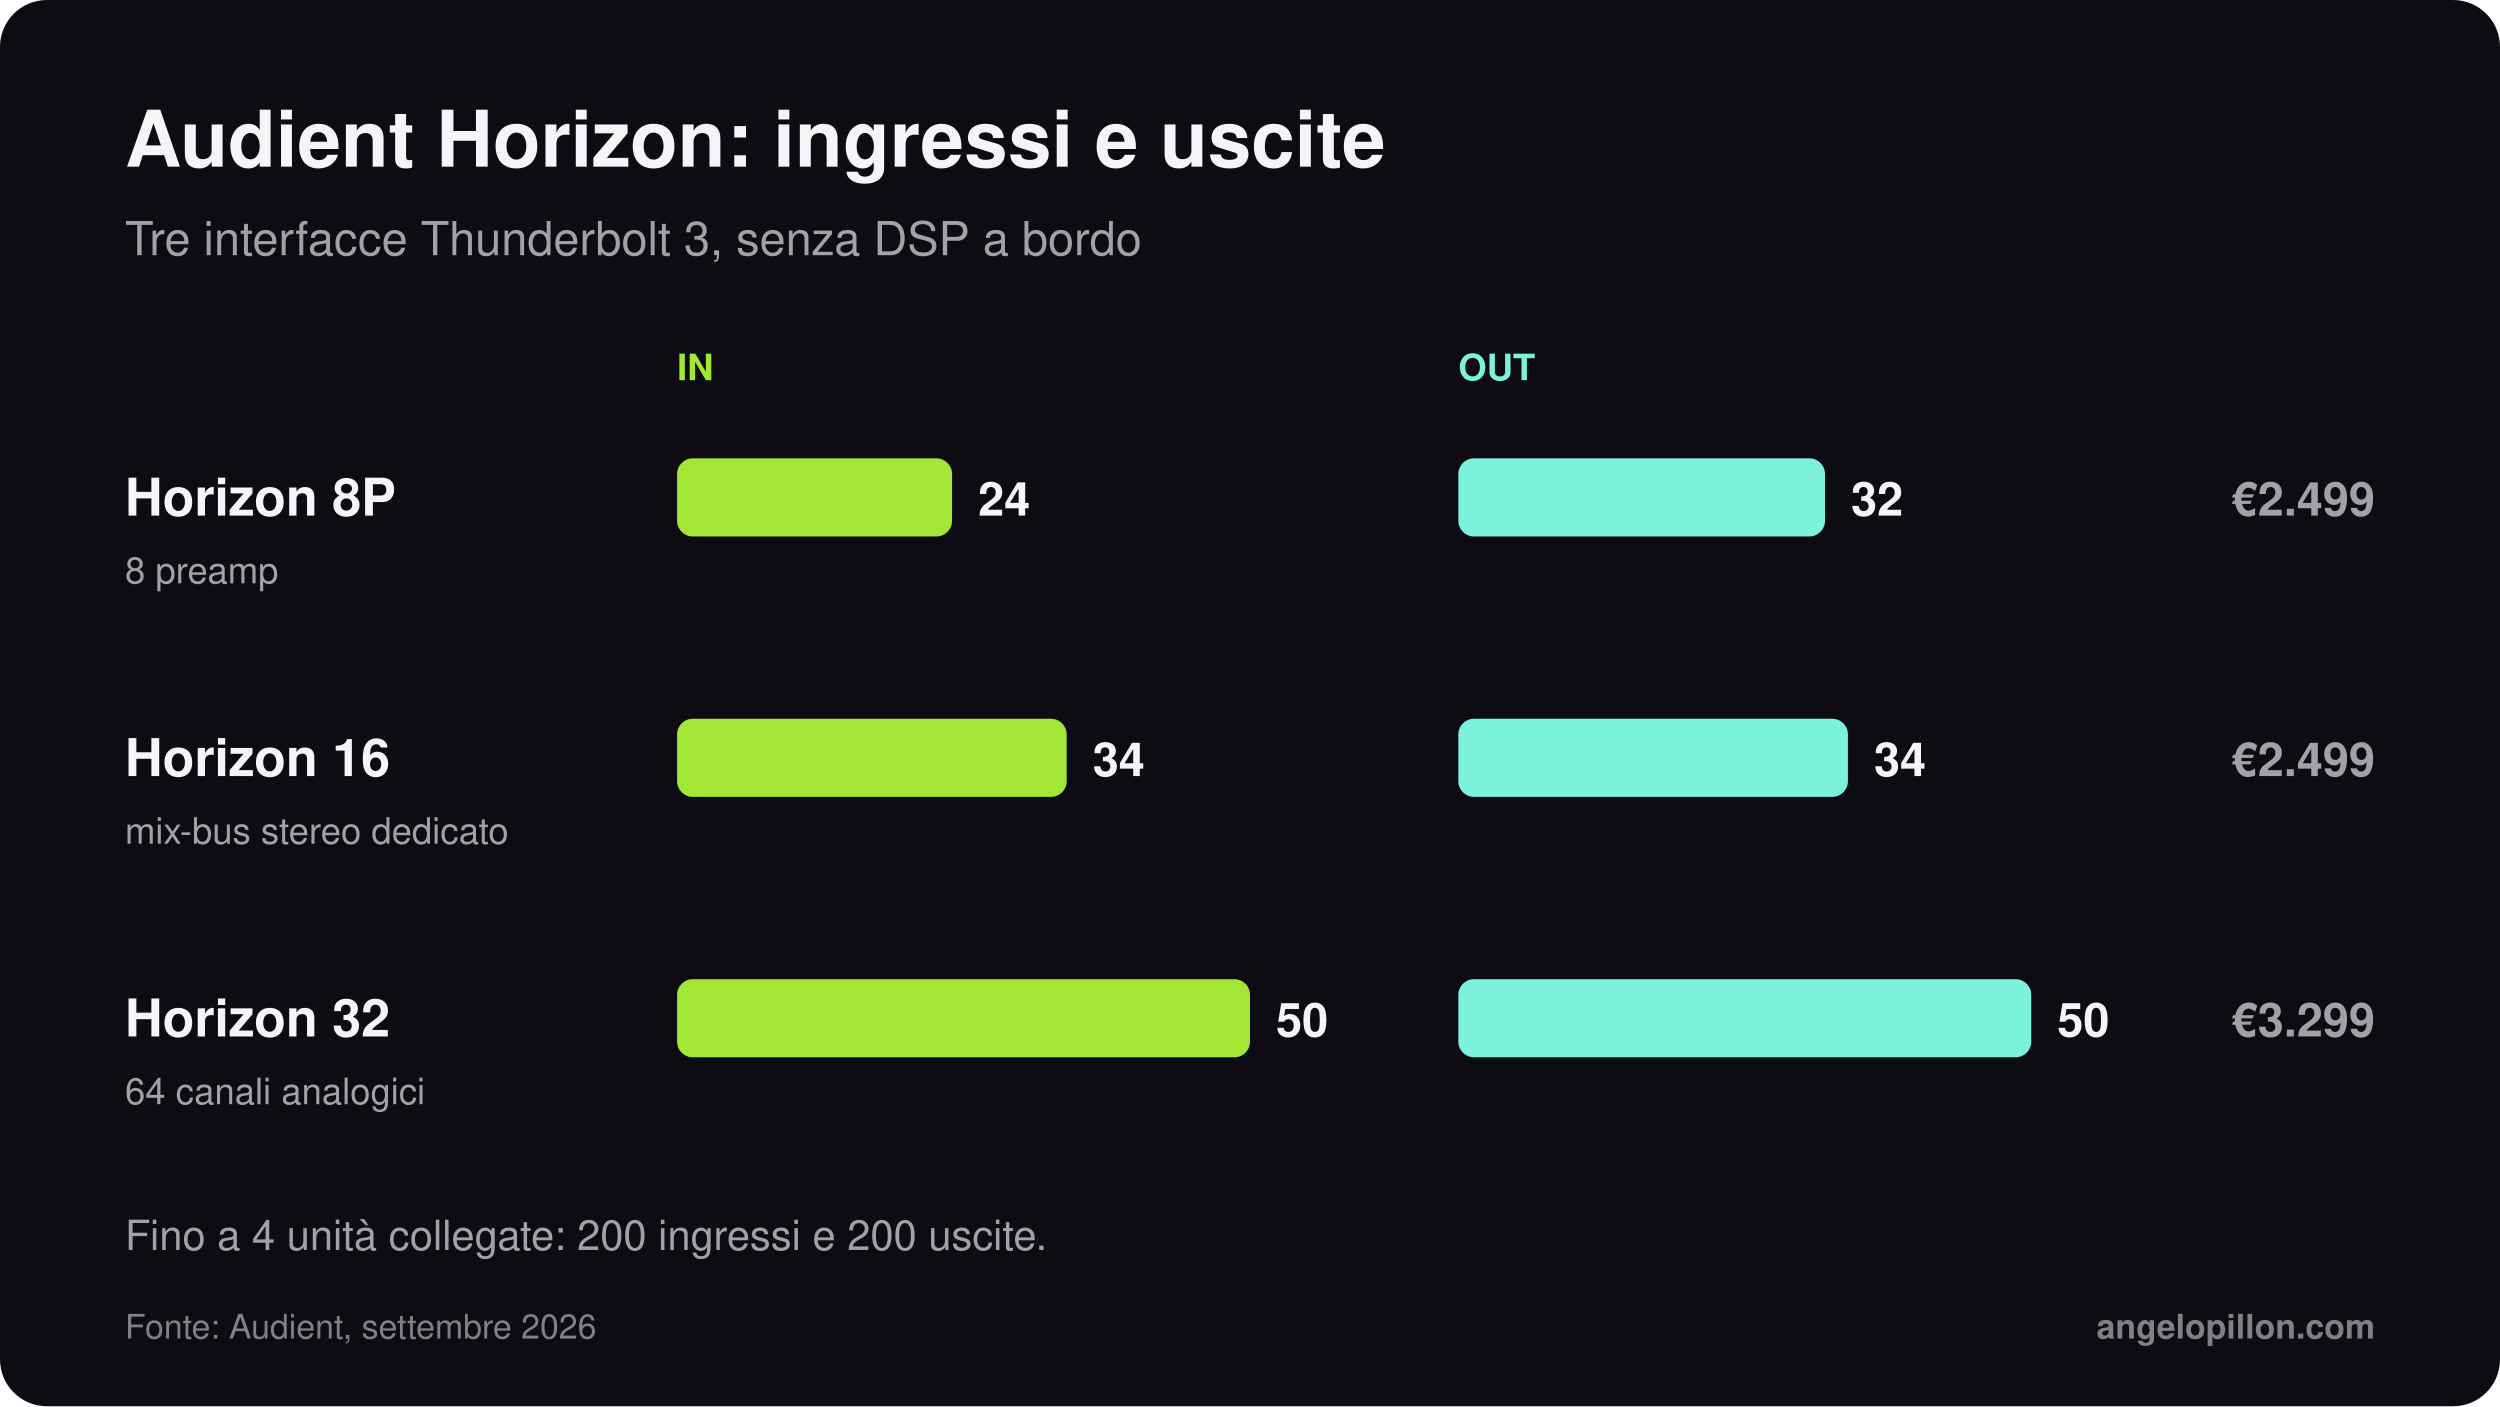
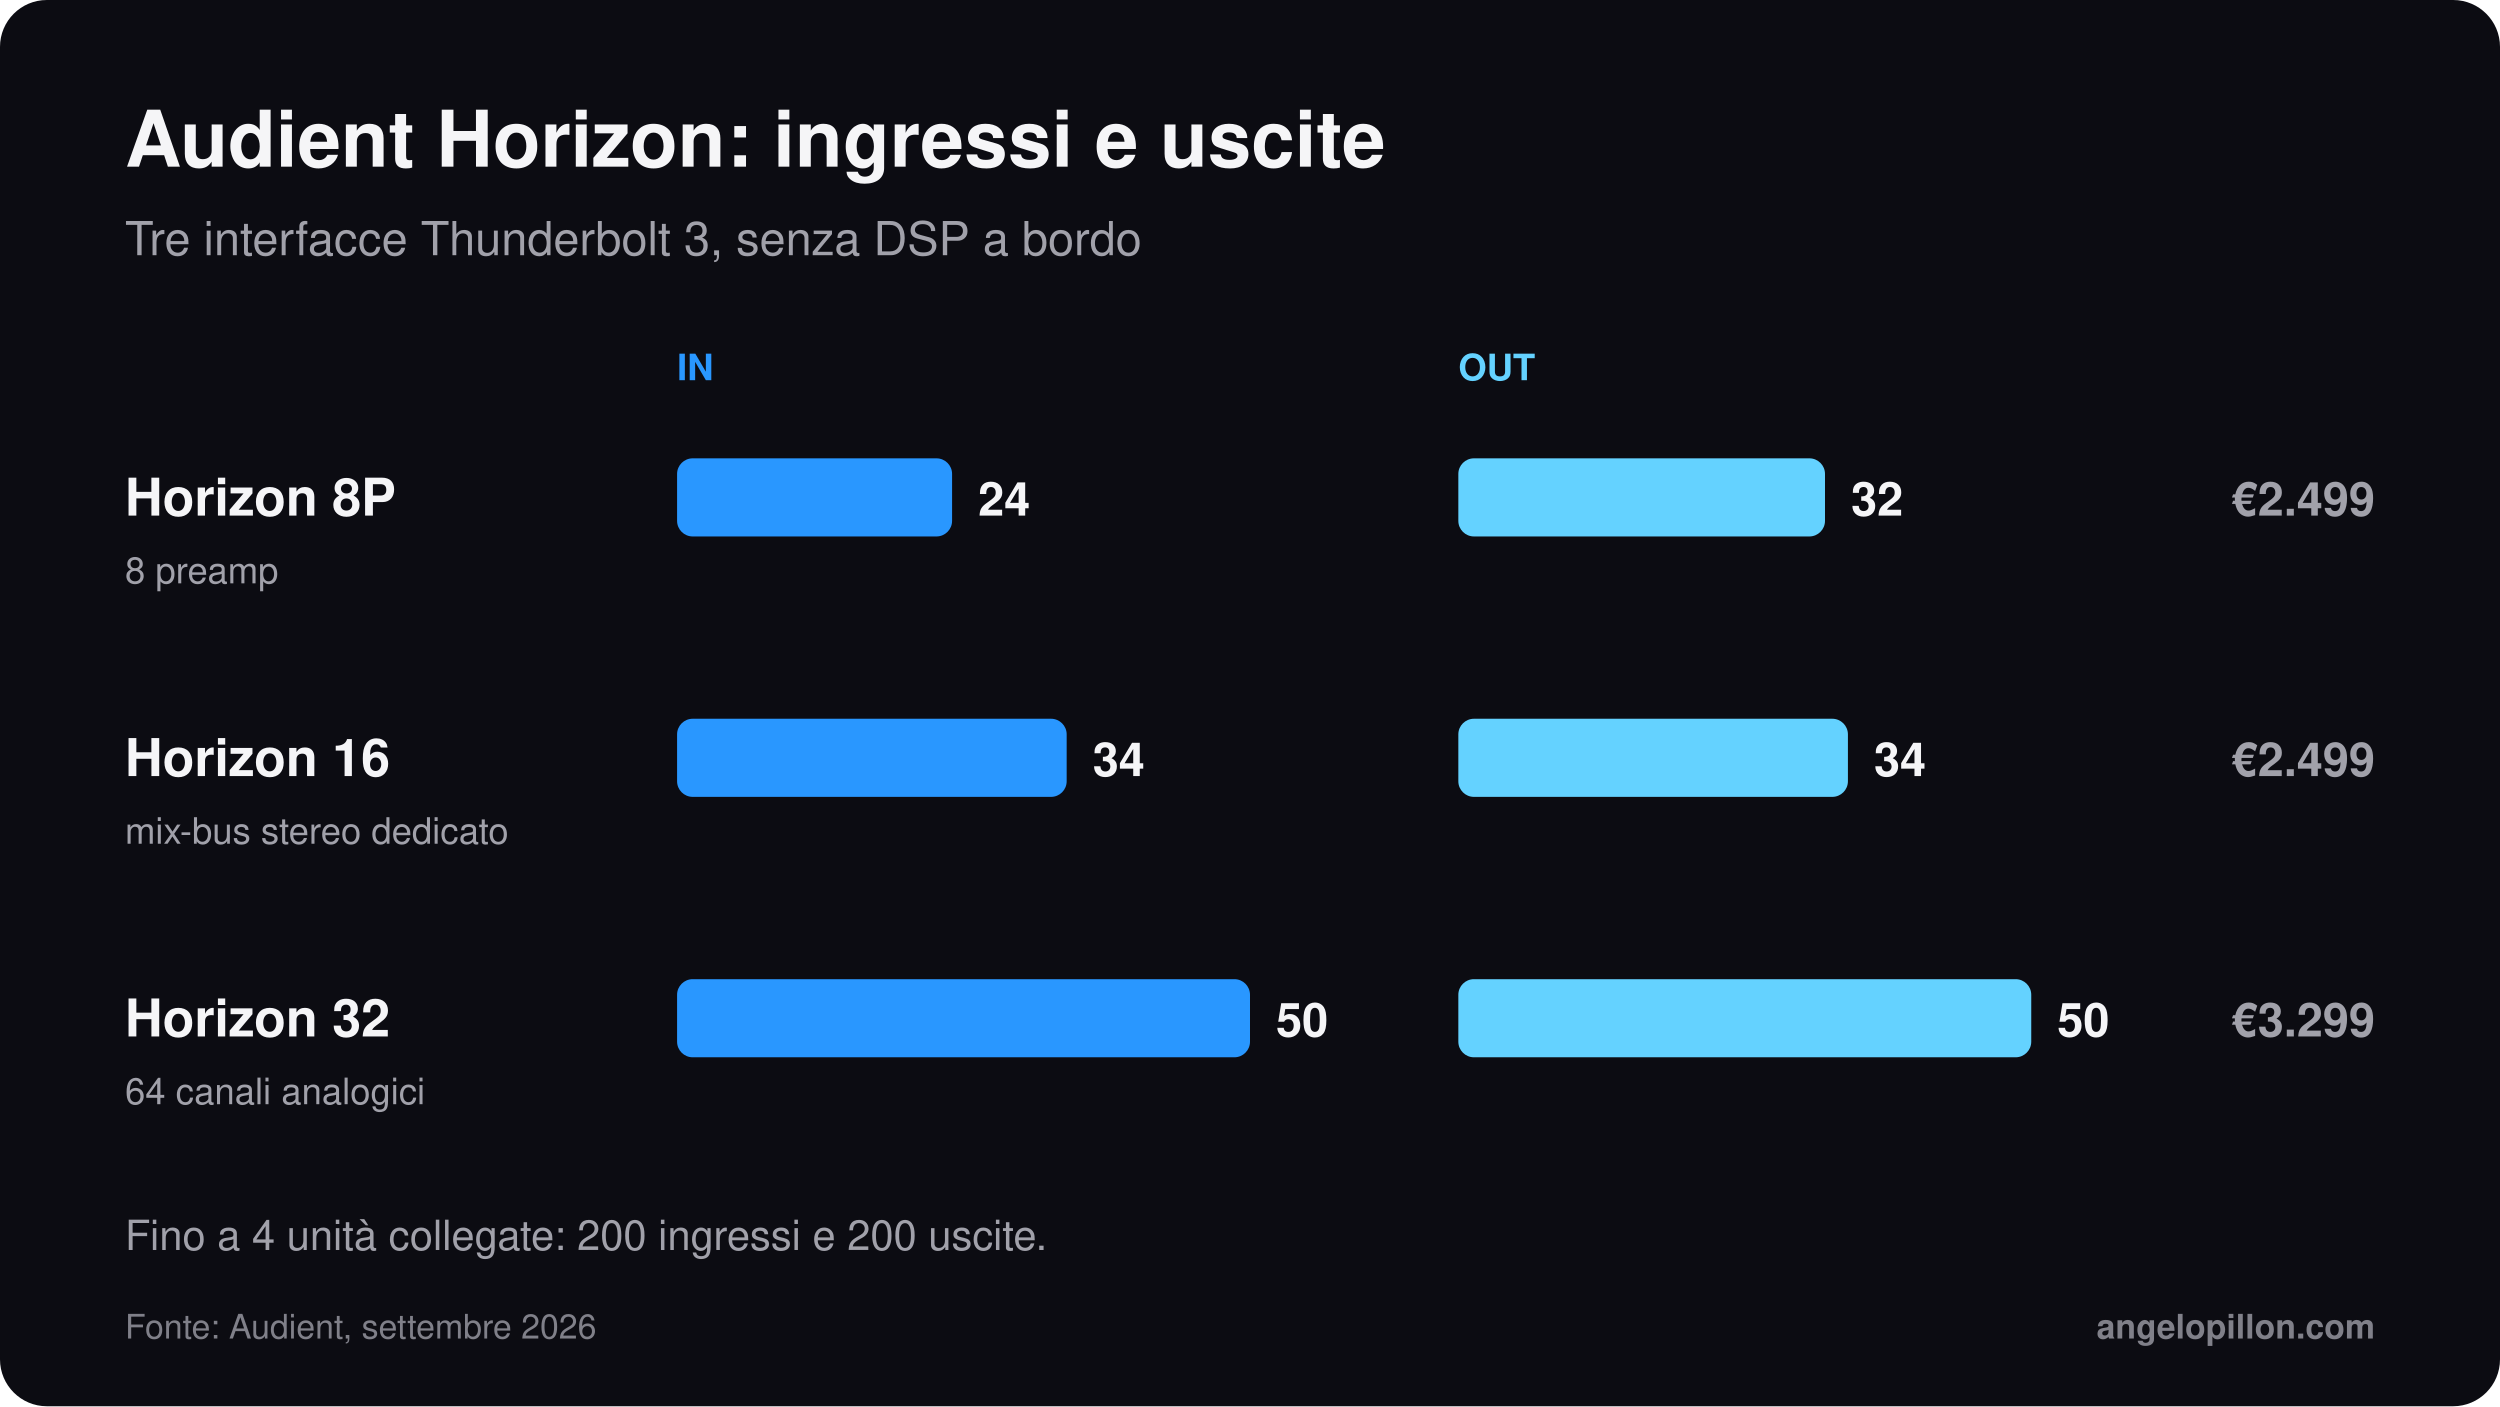
<svg xmlns="http://www.w3.org/2000/svg" viewBox="0 0 960 540" width="960" height="540" font-family="Helvetica Neue, Helvetica, Arial, sans-serif" role="img">
  <rect x="0" y="0" width="960" height="540" rx="18" fill="#0C0C12" />
  <text x="48" y="64" font-size="30" font-weight="750" fill="#F5F5F7" text-anchor="start">Audient Horizon: ingressi e uscite</text>
  <text x="48" y="98" font-size="18" font-weight="450" fill="#A1A1AA" text-anchor="start">Tre interfacce Thunderbolt 3, senza DSP a bordo</text>
-   <text x="260" y="146" font-size="14" font-weight="700" fill="#A3E635" text-anchor="start">IN</text>
-   <text x="560" y="146" font-size="14" font-weight="700" fill="#7CF2DC" text-anchor="start">OUT</text>
+   <text x="260" y="146" font-size="14" font-weight="700" fill="#2997FF" text-anchor="start">IN</text>
+   <text x="560" y="146" font-size="14" font-weight="700" fill="#64D2FF" text-anchor="start">OUT</text>
  <text x="48" y="198" font-size="20" font-weight="700" fill="#F5F5F7" text-anchor="start">Horizon 8P</text>
  <text x="48" y="224" font-size="14" font-weight="500" fill="#A1A1AA" text-anchor="start">8 preamp</text>
-   <rect x="260" y="176" width="105.6" height="30" rx="6" fill="#A3E635" />
+   <rect x="260" y="176" width="105.6" height="30" rx="6" fill="#2997FF" />
  <text x="375.6" y="198" font-size="18" font-weight="700" fill="#F5F5F7" text-anchor="start">24</text>
-   <rect x="560" y="176" width="140.8" height="30" rx="6" fill="#7CF2DC" />
+   <rect x="560" y="176" width="140.8" height="30" rx="6" fill="#64D2FF" />
  <text x="710.8" y="198" font-size="18" font-weight="700" fill="#F5F5F7" text-anchor="start">32</text>
  <text x="912" y="198" font-size="18" font-weight="600" fill="#A1A1AA" text-anchor="end">€2.499</text>
  <text x="48" y="298" font-size="20" font-weight="700" fill="#F5F5F7" text-anchor="start">Horizon 16</text>
  <text x="48" y="324" font-size="14" font-weight="500" fill="#A1A1AA" text-anchor="start">mix-bus stereo dedicato</text>
-   <rect x="260" y="276" width="149.6" height="30" rx="6" fill="#A3E635" />
+   <rect x="260" y="276" width="149.6" height="30" rx="6" fill="#2997FF" />
  <text x="419.6" y="298" font-size="18" font-weight="700" fill="#F5F5F7" text-anchor="start">34</text>
-   <rect x="560" y="276" width="149.6" height="30" rx="6" fill="#7CF2DC" />
+   <rect x="560" y="276" width="149.6" height="30" rx="6" fill="#64D2FF" />
  <text x="719.6" y="298" font-size="18" font-weight="700" fill="#F5F5F7" text-anchor="start">34</text>
  <text x="912" y="298" font-size="18" font-weight="600" fill="#A1A1AA" text-anchor="end">€2.499</text>
  <text x="48" y="398" font-size="20" font-weight="700" fill="#F5F5F7" text-anchor="start">Horizon 32</text>
  <text x="48" y="424" font-size="14" font-weight="500" fill="#A1A1AA" text-anchor="start">64 canali analogici</text>
-   <rect x="260" y="376" width="220" height="30" rx="6" fill="#A3E635" />
+   <rect x="260" y="376" width="220" height="30" rx="6" fill="#2997FF" />
  <text x="490.0" y="398" font-size="18" font-weight="700" fill="#F5F5F7" text-anchor="start">50</text>
-   <rect x="560" y="376" width="220" height="30" rx="6" fill="#7CF2DC" />
+   <rect x="560" y="376" width="220" height="30" rx="6" fill="#64D2FF" />
  <text x="790.0" y="398" font-size="18" font-weight="700" fill="#F5F5F7" text-anchor="start">50</text>
  <text x="912" y="398" font-size="18" font-weight="600" fill="#A1A1AA" text-anchor="end">€3.299</text>
  <text x="48" y="480" font-size="16" font-weight="500" fill="#A1A1AA" text-anchor="start">Fino a 4 unità collegate: 200 ingressi e 200 uscite.</text>
  <text x="48" y="514" font-size="13" font-weight="450" fill="#808089" text-anchor="start">Fonte: Audient, settembre 2026</text>
  <text x="912" y="514" font-size="13" font-weight="600" fill="#808089" text-anchor="end">angelopillon.com</text>
</svg>
